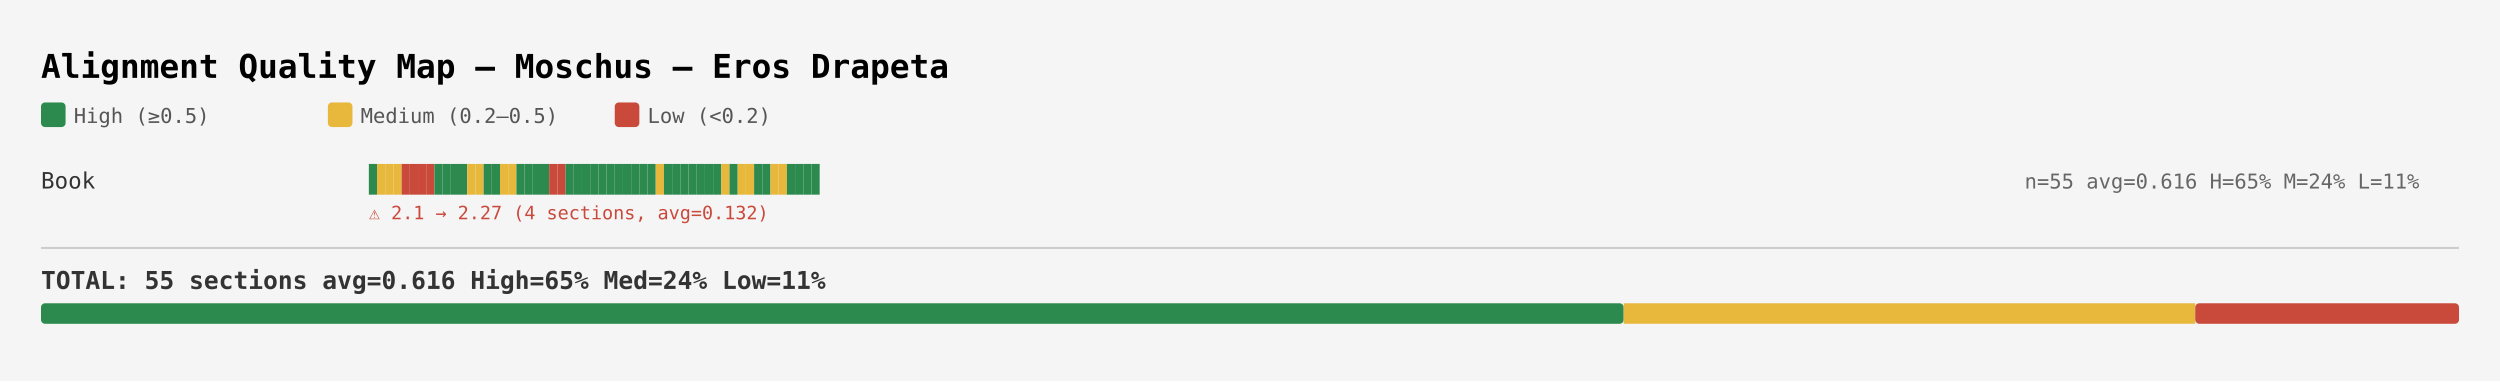
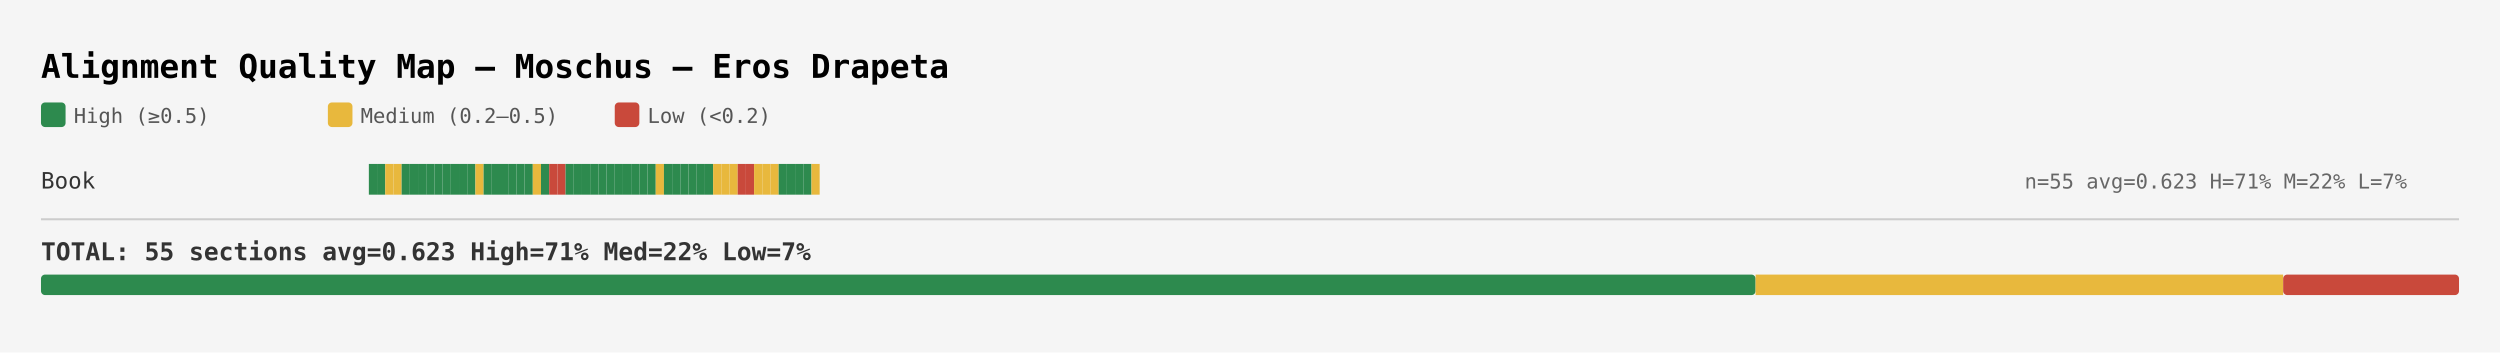
- <svg xmlns="http://www.w3.org/2000/svg" width="1220" height="186" viewBox="0 0 1220 186">
-   <rect width="1220" height="186" fill="#f5f5f5" />
+ <svg xmlns="http://www.w3.org/2000/svg" width="1220" height="172" viewBox="0 0 1220 172">
+   <rect width="1220" height="172" fill="#f5f5f5" />
  <style>
  text { font-family: "SF Mono", "Menlo", "Monaco", monospace; }
  .title { font-size: 16px; font-weight: bold; }
  .subtitle { font-size: 11px; fill: #888; }
  .label { font-size: 11px; fill: #333; }
  .stats { font-size: 10px; fill: #666; }
  .warn { font-size: 9px; fill: #c9493b; }
  .total { font-size: 12px; font-weight: bold; fill: #333; }
  .legend-text { font-size: 10px; fill: #555; }
</style>
  <text x="20" y="38" class="title">Alignment Quality Map — Moschus — Eros Drapeta</text>
  <rect x="20" y="50" width="12" height="12" fill="#2d8a4e" rx="2" />
  <text x="36" y="60" class="legend-text">High (≥0.5)</text>
  <rect x="160" y="50" width="12" height="12" fill="#e8b83d" rx="2" />
  <text x="176" y="60" class="legend-text">Medium (0.2–0.5)</text>
  <rect x="300" y="50" width="12" height="12" fill="#c9493b" rx="2" />
  <text x="316" y="60" class="legend-text">Low (&lt;0.2)</text>
  <text x="20" y="92" class="label">Book </text>
-   <text x="988" y="92" class="stats">n=55  avg=0.616  H=65%  M=24%  L=11%</text>
+   <text x="988" y="92" class="stats">n=55  avg=0.623  H=71%  M=22%  L=7%</text>
  <a href="tlg0035.tlg002.perseus-eng80.html#s1-1">
    <rect x="180" y="80" width="4" height="15" fill="#2d8a4e" />
  </a>
  <a href="tlg0035.tlg002.perseus-eng80.html#s1-9">
-     <rect x="184" y="80" width="4" height="15" fill="#e8b83d" />
+     <rect x="184" y="80" width="4" height="15" fill="#2d8a4e" />
  </a>
  <a href="tlg0035.tlg002.perseus-eng80.html#s1-18">
    <rect x="188" y="80" width="4" height="15" fill="#e8b83d" />
  </a>
  <a href="tlg0035.tlg002.perseus-eng80.html#s1-26">
    <rect x="192" y="80" width="4" height="15" fill="#e8b83d" />
  </a>
  <a href="tlg0035.tlg002.perseus-eng80.html#s2-1">
-     <rect x="196" y="80" width="4" height="15" fill="#c9493b" />
+     <rect x="196" y="80" width="4" height="15" fill="#2d8a4e" />
  </a>
  <a href="tlg0035.tlg002.perseus-eng80.html#s2-10">
-     <rect x="200" y="80" width="4" height="15" fill="#c9493b" />
+     <rect x="200" y="80" width="4" height="15" fill="#2d8a4e" />
  </a>
  <a href="tlg0035.tlg002.perseus-eng80.html#s2-18">
-     <rect x="204" y="80" width="4" height="15" fill="#c9493b" />
+     <rect x="204" y="80" width="4" height="15" fill="#2d8a4e" />
  </a>
  <a href="tlg0035.tlg002.perseus-eng80.html#s2-27">
-     <rect x="208" y="80" width="4" height="15" fill="#c9493b" />
+     <rect x="208" y="80" width="4" height="15" fill="#2d8a4e" />
  </a>
  <a href="tlg0035.tlg002.perseus-eng80.html#s2-37">
    <rect x="212" y="80" width="4" height="15" fill="#2d8a4e" />
  </a>
  <a href="tlg0035.tlg002.perseus-eng80.html#s2-46">
    <rect x="216" y="80" width="4" height="15" fill="#2d8a4e" />
  </a>
  <a href="tlg0035.tlg002.perseus-eng80.html#s2-55">
    <rect x="220" y="80" width="4" height="15" fill="#2d8a4e" />
  </a>
  <a href="tlg0035.tlg002.perseus-eng80.html#s2-63">
    <rect x="224" y="80" width="4" height="15" fill="#2d8a4e" />
  </a>
  <a href="tlg0035.tlg002.perseus-eng80.html#s2-72">
-     <rect x="228" y="80" width="4" height="15" fill="#e8b83d" />
+     <rect x="228" y="80" width="4" height="15" fill="#2d8a4e" />
  </a>
  <a href="tlg0035.tlg002.perseus-eng80.html#s2-84">
    <rect x="232" y="80" width="4" height="15" fill="#e8b83d" />
  </a>
  <a href="tlg0035.tlg002.perseus-eng80.html#s2-93">
    <rect x="236" y="80" width="4" height="15" fill="#2d8a4e" />
  </a>
  <a href="tlg0035.tlg002.perseus-eng80.html#s2-101">
    <rect x="240" y="80" width="4" height="15" fill="#2d8a4e" />
  </a>
  <a href="tlg0035.tlg002.perseus-eng80.html#s2-111">
-     <rect x="244" y="80" width="4" height="15" fill="#e8b83d" />
+     <rect x="244" y="80" width="4" height="15" fill="#2d8a4e" />
  </a>
  <a href="tlg0035.tlg002.perseus-eng80.html#s2-120">
-     <rect x="248" y="80" width="4" height="15" fill="#e8b83d" />
+     <rect x="248" y="80" width="4" height="15" fill="#2d8a4e" />
  </a>
  <a href="tlg0035.tlg002.perseus-eng80.html#s2-129">
    <rect x="252" y="80" width="4" height="15" fill="#2d8a4e" />
  </a>
  <a href="tlg0035.tlg002.perseus-eng80.html#s2-139">
    <rect x="256" y="80" width="4" height="15" fill="#2d8a4e" />
  </a>
  <a href="tlg0035.tlg002.perseus-eng80.html#s2-149">
-     <rect x="260" y="80" width="4" height="15" fill="#2d8a4e" />
+     <rect x="260" y="80" width="4" height="15" fill="#e8b83d" />
  </a>
  <a href="tlg0035.tlg002.perseus-eng80.html#s2-157">
    <rect x="264" y="80" width="4" height="15" fill="#2d8a4e" />
  </a>
  <a href="tlg0035.tlg002.perseus-eng80.html#s3-1">
    <rect x="268" y="80" width="4" height="15" fill="#c9493b" />
  </a>
  <a href="tlg0035.tlg002.perseus-eng80.html#s3-9">
    <rect x="272" y="80" width="4" height="15" fill="#c9493b" />
  </a>
  <a href="tlg0035.tlg002.perseus-eng80.html#s3-19">
    <rect x="276" y="80" width="4" height="15" fill="#2d8a4e" />
  </a>
  <a href="tlg0035.tlg002.perseus-eng80.html#s3-28">
    <rect x="280" y="80" width="4" height="15" fill="#2d8a4e" />
  </a>
  <a href="tlg0035.tlg002.perseus-eng80.html#s3-36">
    <rect x="284" y="80" width="4" height="15" fill="#2d8a4e" />
  </a>
  <a href="tlg0035.tlg002.perseus-eng80.html#s3-45">
    <rect x="288" y="80" width="4" height="15" fill="#2d8a4e" />
  </a>
  <a href="tlg0035.tlg002.perseus-eng80.html#s3-53">
    <rect x="292" y="80" width="4" height="15" fill="#2d8a4e" />
  </a>
  <a href="tlg0035.tlg002.perseus-eng80.html#s3-62">
    <rect x="296" y="80" width="4" height="15" fill="#2d8a4e" />
  </a>
  <a href="tlg0035.tlg002.perseus-eng80.html#s3-70">
    <rect x="300" y="80" width="4" height="15" fill="#2d8a4e" />
  </a>
  <a href="tlg0035.tlg002.perseus-eng80.html#s3-78">
    <rect x="304" y="80" width="4" height="15" fill="#2d8a4e" />
  </a>
  <a href="tlg0035.tlg002.perseus-eng80.html#s3-86">
    <rect x="308" y="80" width="4" height="15" fill="#2d8a4e" />
  </a>
  <a href="tlg0035.tlg002.perseus-eng80.html#s3-98">
    <rect x="312" y="80" width="4" height="15" fill="#2d8a4e" />
  </a>
  <a href="tlg0035.tlg002.perseus-eng80.html#s3-107">
    <rect x="316" y="80" width="4" height="15" fill="#2d8a4e" />
  </a>
  <a href="tlg0035.tlg002.perseus-eng80.html#s3-121">
    <rect x="320" y="80" width="4" height="15" fill="#e8b83d" />
  </a>
  <a href="tlg0035.tlg002.perseus-eng80.html#s4-1">
    <rect x="324" y="80" width="4" height="15" fill="#2d8a4e" />
  </a>
  <a href="tlg0035.tlg002.perseus-eng80.html#s4-11">
    <rect x="328" y="80" width="4" height="15" fill="#2d8a4e" />
  </a>
  <a href="tlg0035.tlg002.perseus-eng80.html#s4-19">
    <rect x="332" y="80" width="4" height="15" fill="#2d8a4e" />
  </a>
  <a href="tlg0035.tlg002.perseus-eng80.html#s4-27">
    <rect x="336" y="80" width="4" height="15" fill="#2d8a4e" />
  </a>
  <a href="tlg0035.tlg002.perseus-eng80.html#s4-36">
    <rect x="340" y="80" width="4" height="15" fill="#2d8a4e" />
  </a>
  <a href="tlg0035.tlg002.perseus-eng80.html#s4-47">
    <rect x="344" y="80" width="4" height="15" fill="#2d8a4e" />
  </a>
  <a href="tlg0035.tlg002.perseus-eng80.html#s4-56">
-     <rect x="348" y="80" width="4" height="15" fill="#2d8a4e" />
+     <rect x="348" y="80" width="4" height="15" fill="#e8b83d" />
  </a>
  <a href="tlg0035.tlg002.perseus-eng80.html#s4-65">
    <rect x="352" y="80" width="4" height="15" fill="#e8b83d" />
  </a>
  <a href="tlg0035.tlg002.perseus-eng80.html#s4-75">
-     <rect x="356" y="80" width="4" height="15" fill="#2d8a4e" />
+     <rect x="356" y="80" width="4" height="15" fill="#e8b83d" />
  </a>
  <a href="tlg0035.tlg002.perseus-eng80.html#s4-83">
-     <rect x="360" y="80" width="4" height="15" fill="#e8b83d" />
+     <rect x="360" y="80" width="4" height="15" fill="#c9493b" />
  </a>
  <a href="tlg0035.tlg002.perseus-eng80.html#s4-91">
-     <rect x="364" y="80" width="4" height="15" fill="#e8b83d" />
+     <rect x="364" y="80" width="4" height="15" fill="#c9493b" />
  </a>
  <a href="tlg0035.tlg002.perseus-eng80.html#s4-99">
-     <rect x="368" y="80" width="4" height="15" fill="#2d8a4e" />
+     <rect x="368" y="80" width="4" height="15" fill="#e8b83d" />
  </a>
  <a href="tlg0035.tlg002.perseus-eng80.html#s4-107">
-     <rect x="372" y="80" width="4" height="15" fill="#2d8a4e" />
+     <rect x="372" y="80" width="4" height="15" fill="#e8b83d" />
  </a>
  <a href="tlg0035.tlg002.perseus-eng80.html#s4-118">
    <rect x="376" y="80" width="4" height="15" fill="#e8b83d" />
  </a>
  <a href="tlg0035.tlg002.perseus-eng80.html#s5-4-1">
-     <rect x="380" y="80" width="4" height="15" fill="#e8b83d" />
+     <rect x="380" y="80" width="4" height="15" fill="#2d8a4e" />
  </a>
  <a href="tlg0035.tlg002.perseus-eng80.html#s5-4-9">
    <rect x="384" y="80" width="4" height="15" fill="#2d8a4e" />
  </a>
  <a href="tlg0035.tlg002.perseus-eng80.html#s5-5-1">
    <rect x="388" y="80" width="4" height="15" fill="#2d8a4e" />
  </a>
  <a href="tlg0035.tlg002.perseus-eng80.html#s5-6-1">
    <rect x="392" y="80" width="4" height="15" fill="#2d8a4e" />
  </a>
  <a href="tlg0035.tlg002.perseus-eng80.html#s5-7-1">
-     <rect x="396" y="80" width="4" height="15" fill="#2d8a4e" />
+     <rect x="396" y="80" width="4" height="15" fill="#e8b83d" />
  </a>
-   <text x="180" y="107" class="warn">⚠ 2.1 → 2.27  (4 sections, avg=0.132)</text>
-   <line x1="20" y1="121" x2="1200" y2="121" stroke="#ccc" stroke-width="1" />
-   <text x="20" y="141" class="total">TOTAL: 55 sections   avg=0.616   High=65%   Med=24%   Low=11%</text>
-   <rect x="20" y="148" width="772.364" height="10" fill="#2d8a4e" rx="2" />
-   <rect x="792.364" y="148" width="278.909" height="10" fill="#e8b83d" />
-   <rect x="1071.273" y="148" width="128.727" height="10" fill="#c9493b" rx="2" />
+   <line x1="20" y1="107" x2="1200" y2="107" stroke="#ccc" stroke-width="1" />
+   <text x="20" y="127" class="total">TOTAL: 55 sections   avg=0.623   High=71%   Med=22%   Low=7%</text>
+   <rect x="20" y="134" width="836.727" height="10" fill="#2d8a4e" rx="2" />
+   <rect x="856.727" y="134" width="257.455" height="10" fill="#e8b83d" />
+   <rect x="1114.182" y="134" width="85.818" height="10" fill="#c9493b" rx="2" />
</svg>
